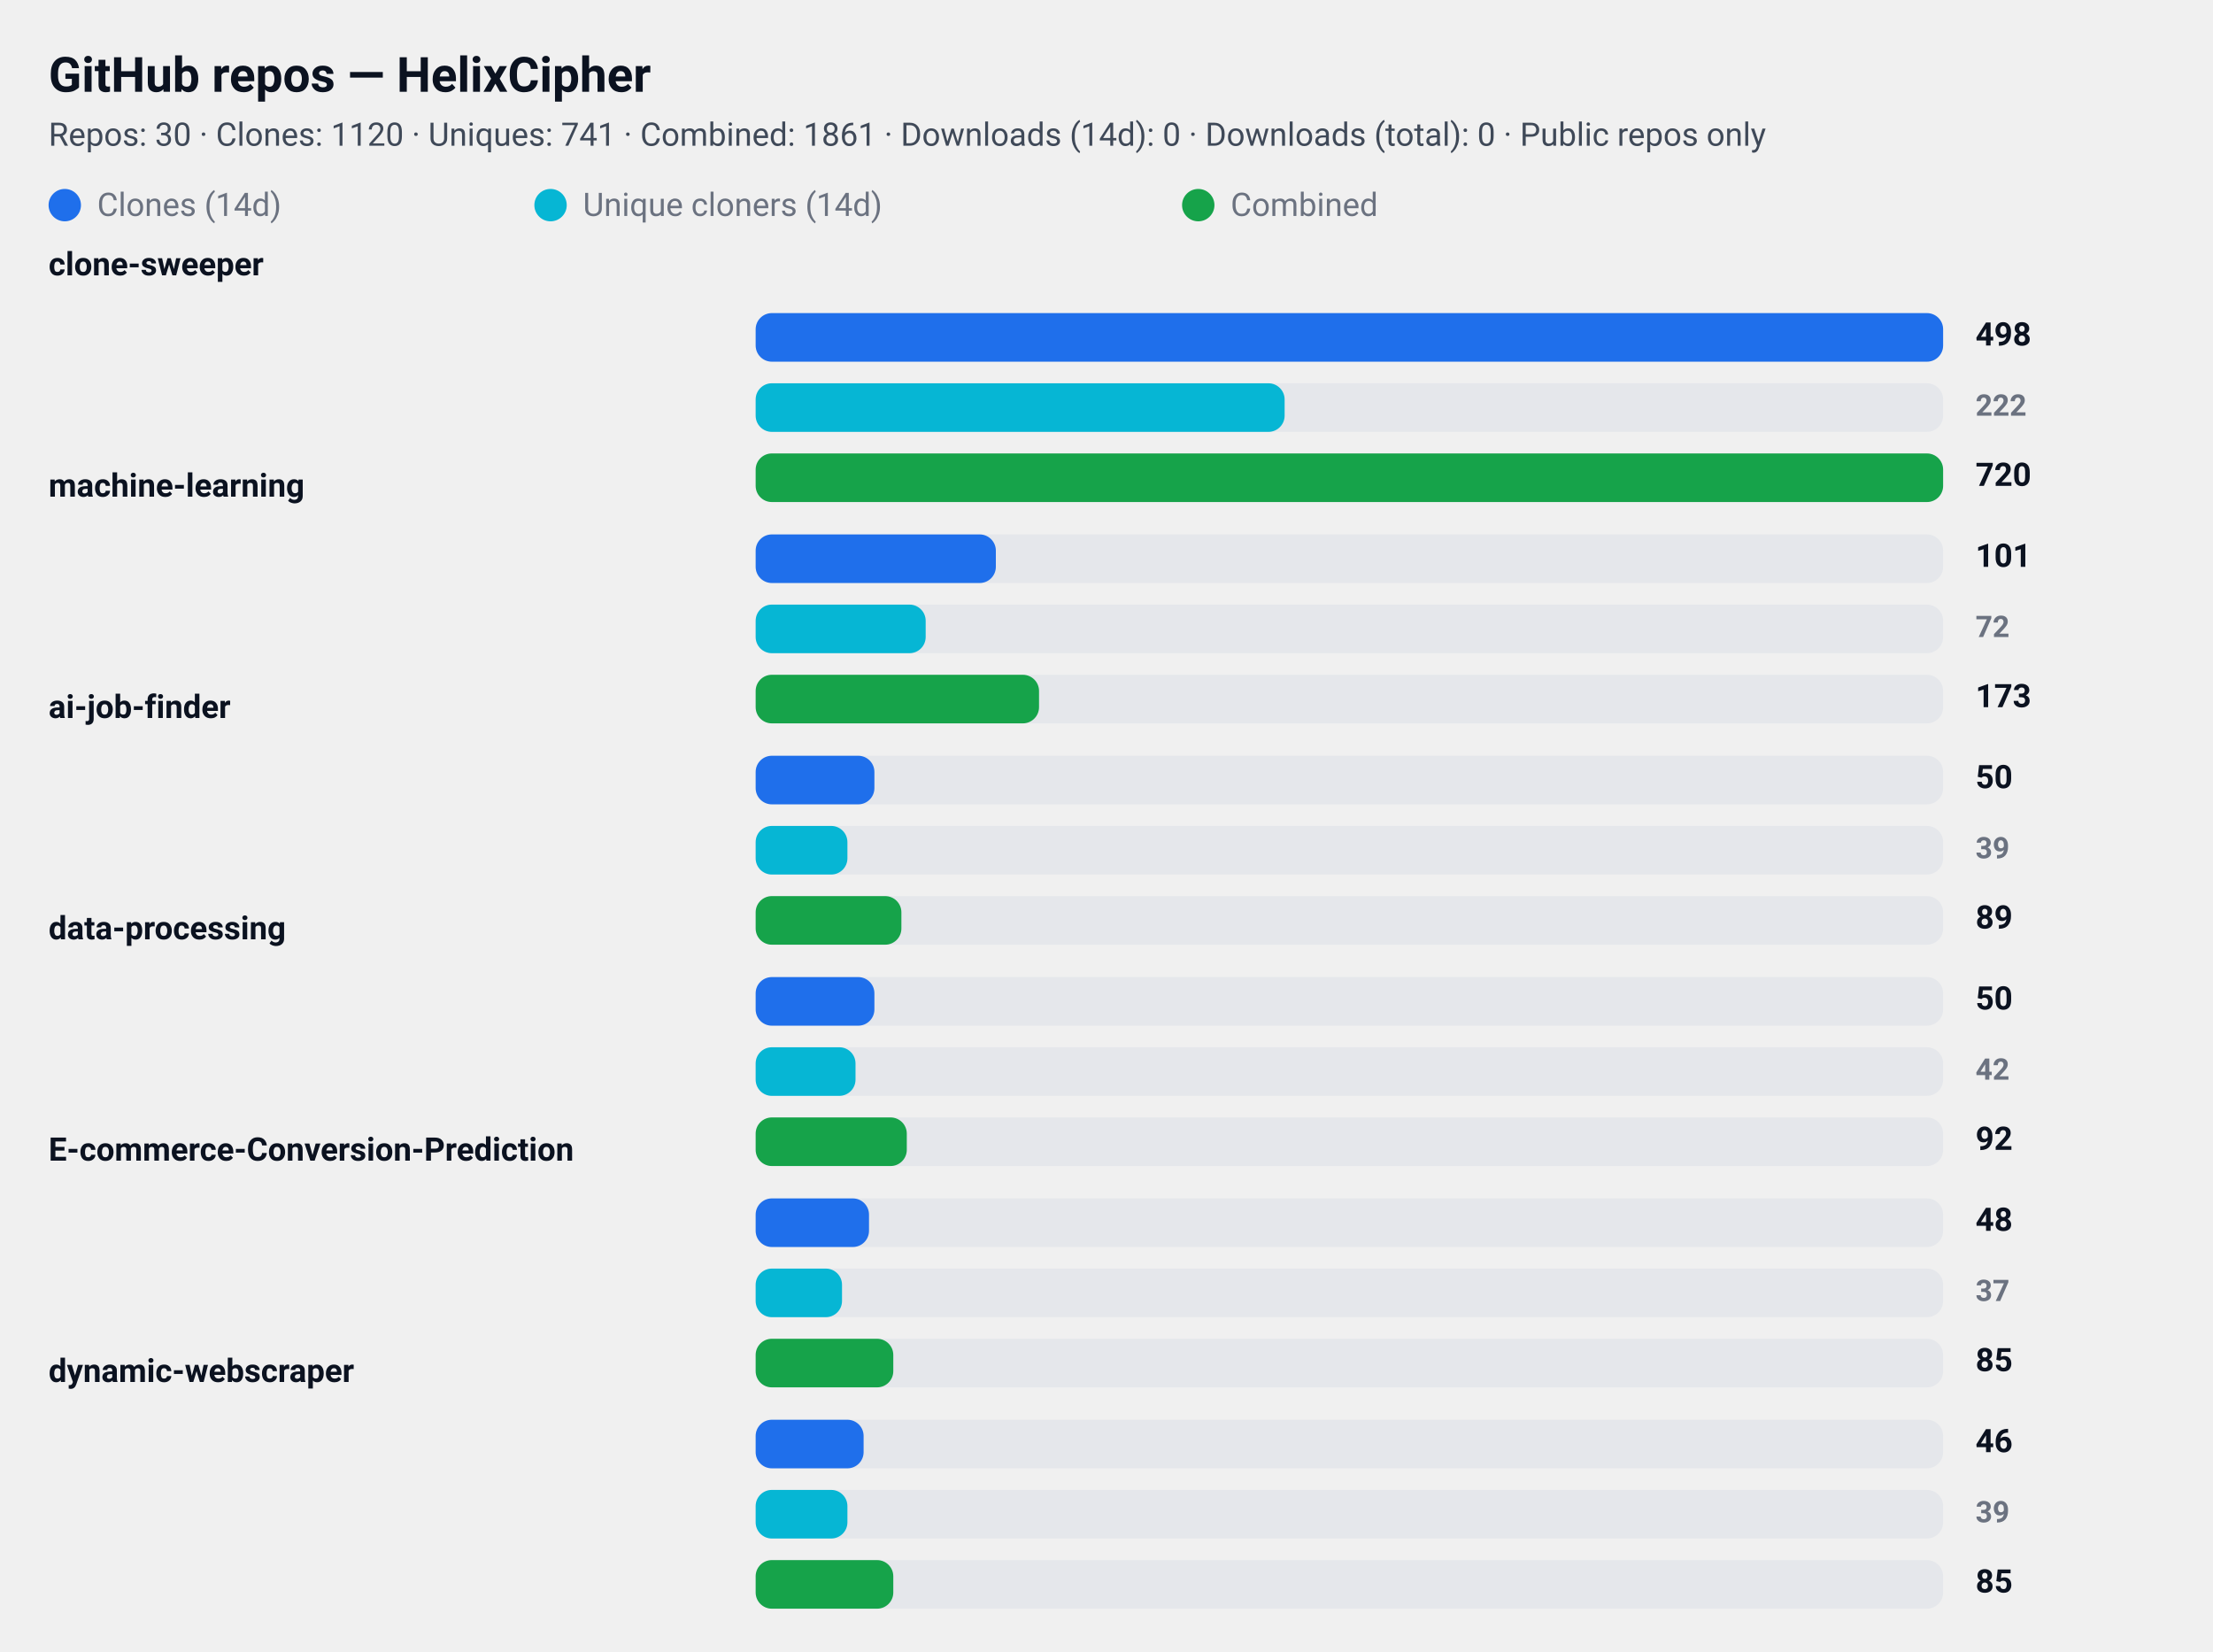
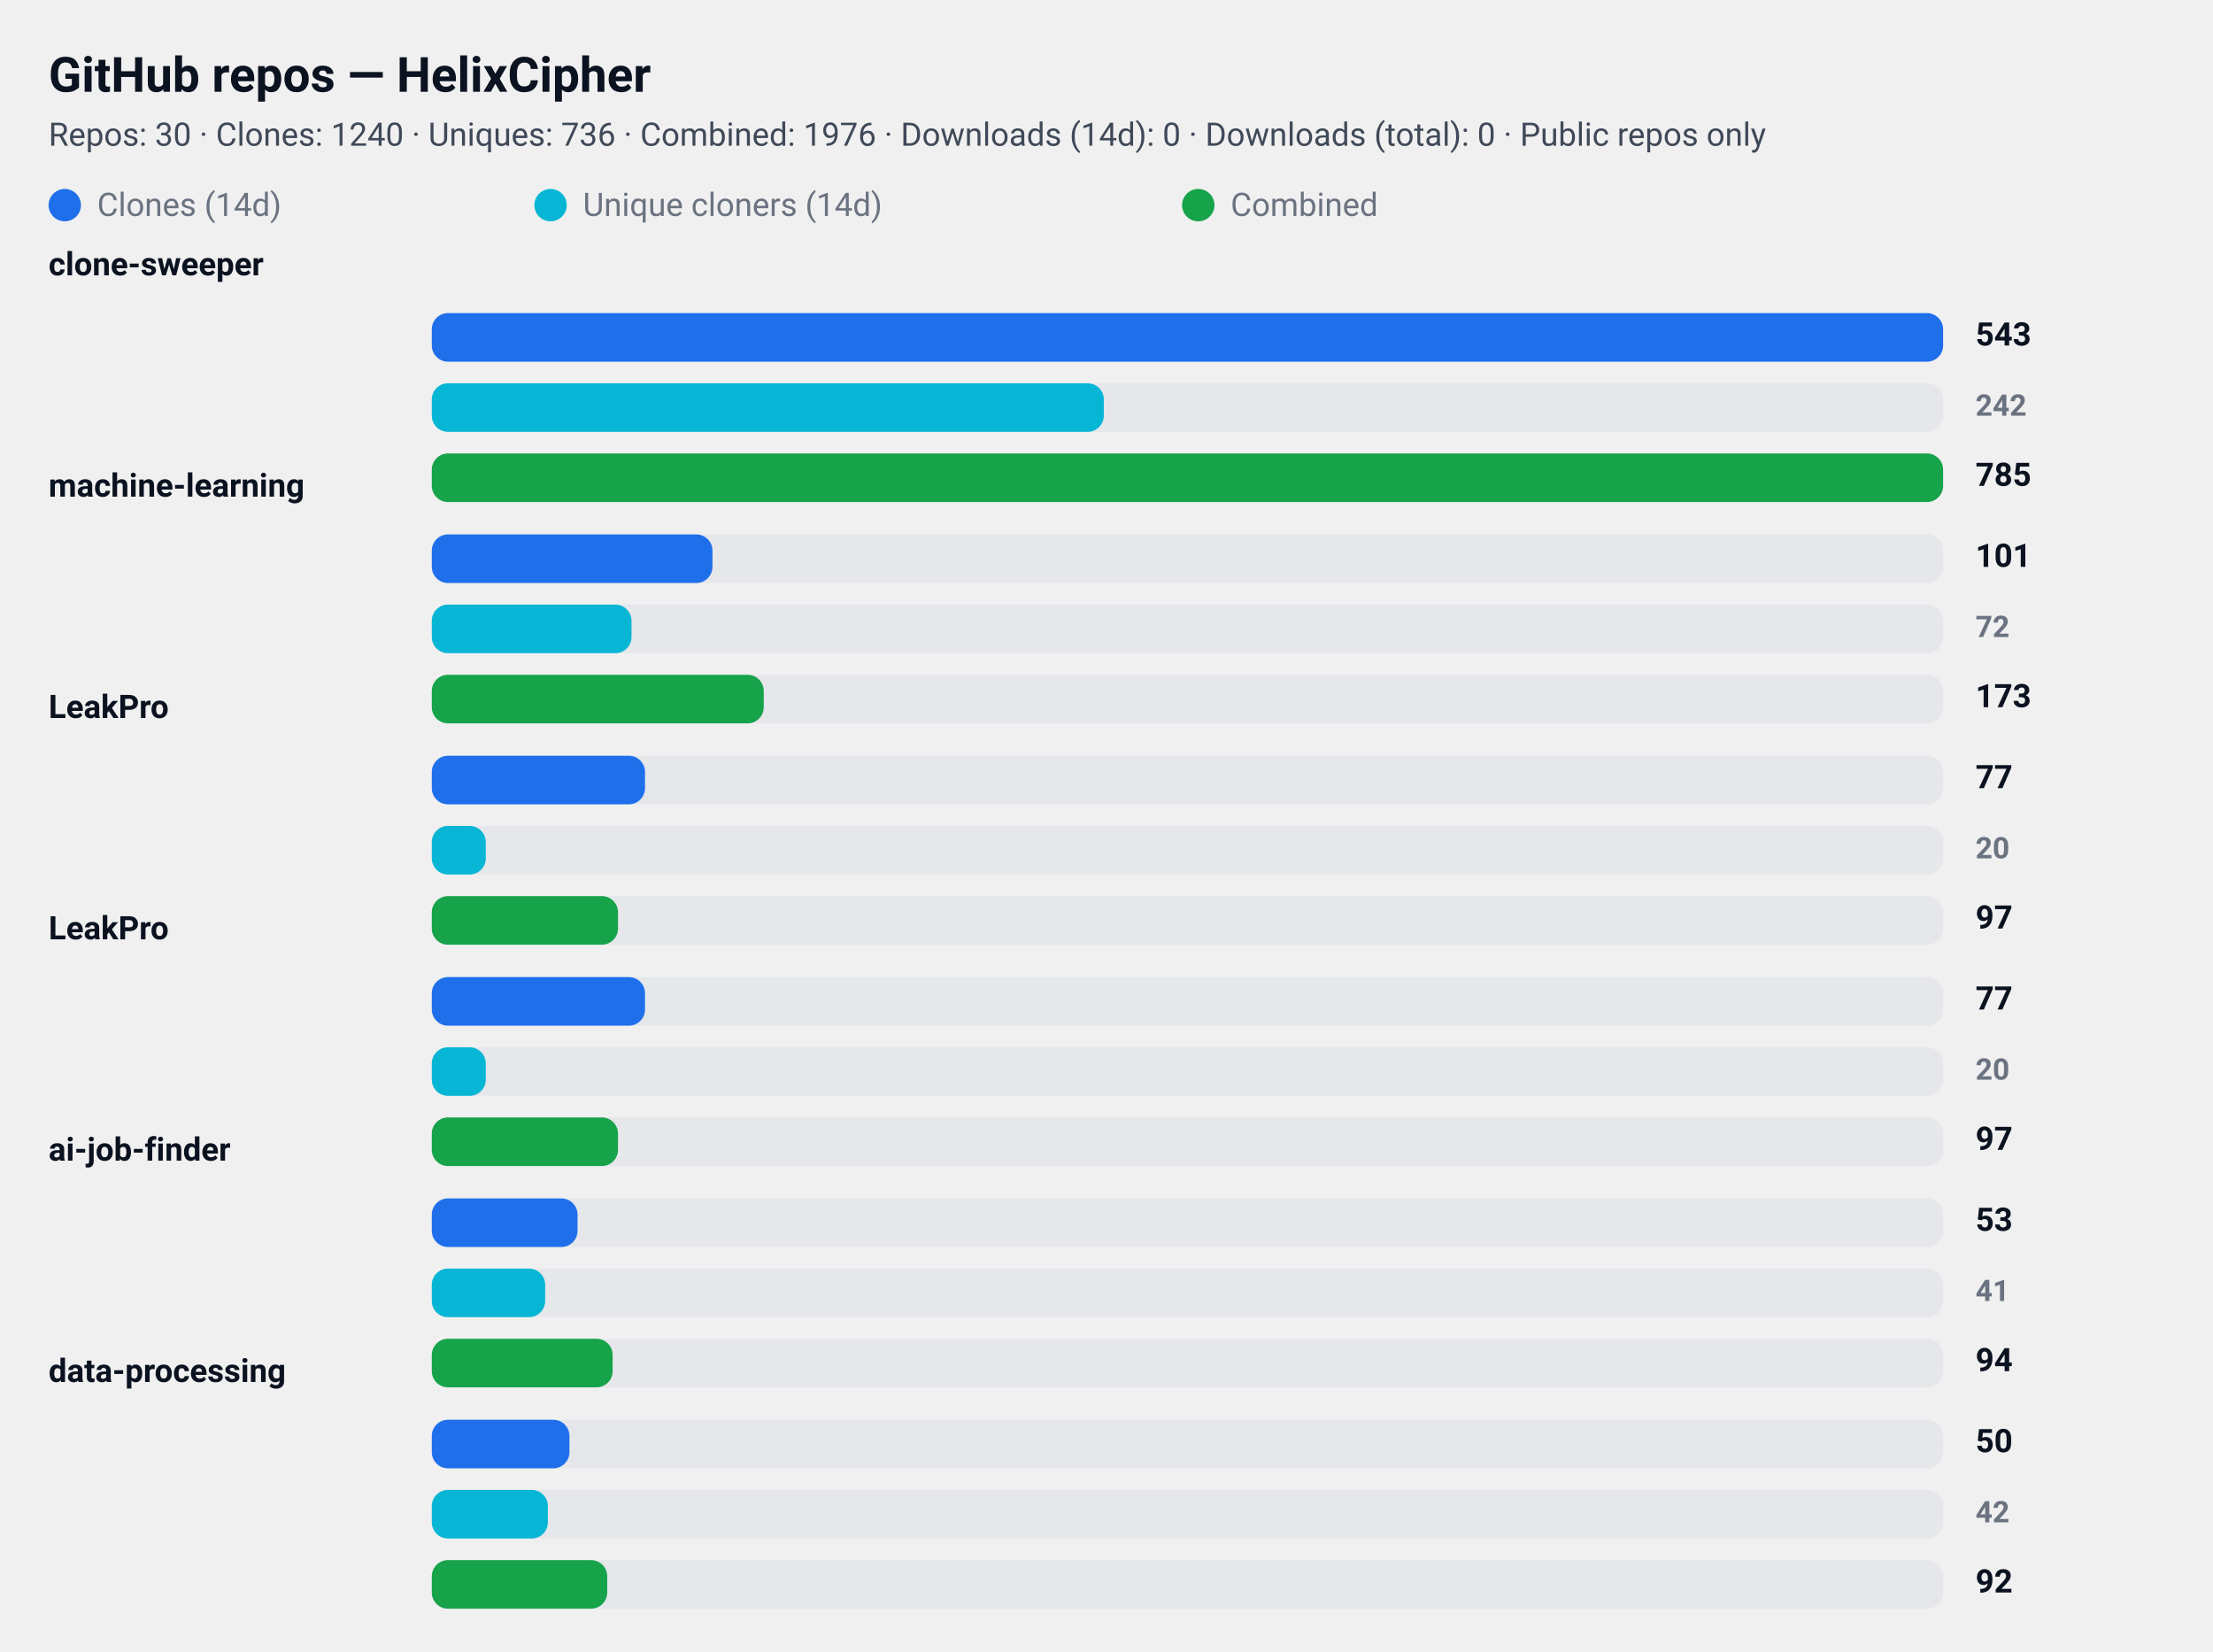
<svg xmlns="http://www.w3.org/2000/svg" width="820" height="612" viewBox="0 0 820 612" role="img" aria-label="GitHub repository clone statistics">
  <style>
  .card  { font-family: "Segoe UI", Roboto, "Helvetica Neue", Arial, sans-serif; }
  .title { font-weight: 700; font-size: 18px; fill: #0b1220; }
  .meta  { font-weight: 400; font-size: 12px; fill: #374151; opacity: 0.95; }
  .label { font-weight: 600; font-size: 12px; fill: #0b1220; }
  .count { font-weight: 700; font-size: 12px; fill: #0b1220; text-anchor: start; }
  .count-small { font-weight: 600; font-size: 11px; fill:#6b7280; text-anchor: start; }
  .muted { font-size:12px; fill:#6b7280; }

  .bar-clone { fill: #1f6feb; rx:6; }
  .bar-uniq  { fill: #06b6d4; rx:6; }
  .bar-comb  { fill: #16a34a; rx:6; }

  .bar-bg { fill: #e5e7eb; rx:6; }
  @media (prefers-color-scheme: dark) {
    .title, .meta, .label, .count, .count-small, .muted { fill: #ffffff; }
    .meta, .count-small { opacity: 0.9; }
  }
</style>
  <rect x="0" y="0" width="820" height="612" rx="12" fill="transparent" />
  <text x="18" y="34" class="title card">GitHub repos — HelixCipher</text>
-   <text x="18" y="54" class="meta card">Repos: 30 · Clones: 1120 · Uniques: 741 · Combined: 1861 · Downloads (14d): 0 · Downloads (total): 0 · Public repos only</text>
+   <text x="18" y="54" class="meta card">Repos: 30 · Clones: 1240 · Uniques: 736 · Combined: 1976 · Downloads (14d): 0 · Downloads (total): 0 · Public repos only</text>
  <g id="legend">
    <rect x="18" y="70" width="12" height="12" class="bar-clone" />
    <text x="36" y="80" class="muted card">Clones (14d)</text>
    <rect x="198" y="70" width="12" height="12" class="bar-uniq" />
    <text x="216" y="80" class="muted card">Unique cloners (14d)</text>
    <rect x="438" y="70" width="12" height="12" class="bar-comb" />
    <text x="456" y="80" class="muted card">Combined</text>
  </g>
  <text x="18" y="102" class="label card">clone-sweeper</text>
-   <rect x="280" y="116" width="440" height="18" class="bar-bg" />
-   <rect x="280" y="116" width="440" height="18" class="bar-clone" />
-   <text x="732" y="128" class="count card">498</text>
-   <rect x="280" y="142" width="440" height="18" class="bar-bg" />
-   <rect x="280" y="142" width="196" height="18" class="bar-uniq" />
-   <text x="732" y="154" class="count-small card">222</text>
-   <rect x="280" y="168" width="440" height="18" class="bar-bg" />
-   <rect x="280" y="168" width="440" height="18" class="bar-comb" />
-   <text x="732" y="180" class="count card">720</text>
+   <rect x="160" y="116" width="560" height="18" class="bar-bg" />
+   <rect x="160" y="116" width="560" height="18" class="bar-clone" />
+   <text x="732" y="128" class="count card">543</text>
+   <rect x="160" y="142" width="560" height="18" class="bar-bg" />
+   <rect x="160" y="142" width="249" height="18" class="bar-uniq" />
+   <text x="732" y="154" class="count-small card">242</text>
+   <rect x="160" y="168" width="560" height="18" class="bar-bg" />
+   <rect x="160" y="168" width="560" height="18" class="bar-comb" />
+   <text x="732" y="180" class="count card">785</text>
  <text x="18" y="184" class="label card">machine-learning</text>
-   <rect x="280" y="198" width="440" height="18" class="bar-bg" />
-   <rect x="280" y="198" width="89" height="18" class="bar-clone" />
+   <rect x="160" y="198" width="560" height="18" class="bar-bg" />
+   <rect x="160" y="198" width="104" height="18" class="bar-clone" />
  <text x="732" y="210" class="count card">101</text>
-   <rect x="280" y="224" width="440" height="18" class="bar-bg" />
-   <rect x="280" y="224" width="63" height="18" class="bar-uniq" />
+   <rect x="160" y="224" width="560" height="18" class="bar-bg" />
+   <rect x="160" y="224" width="74" height="18" class="bar-uniq" />
  <text x="732" y="236" class="count-small card">72</text>
-   <rect x="280" y="250" width="440" height="18" class="bar-bg" />
-   <rect x="280" y="250" width="105" height="18" class="bar-comb" />
+   <rect x="160" y="250" width="560" height="18" class="bar-bg" />
+   <rect x="160" y="250" width="123" height="18" class="bar-comb" />
  <text x="732" y="262" class="count card">173</text>
-   <text x="18" y="266" class="label card">ai-job-finder</text>
-   <rect x="280" y="280" width="440" height="18" class="bar-bg" />
-   <rect x="280" y="280" width="44" height="18" class="bar-clone" />
-   <text x="732" y="292" class="count card">50</text>
-   <rect x="280" y="306" width="440" height="18" class="bar-bg" />
-   <rect x="280" y="306" width="34" height="18" class="bar-uniq" />
-   <text x="732" y="318" class="count-small card">39</text>
-   <rect x="280" y="332" width="440" height="18" class="bar-bg" />
-   <rect x="280" y="332" width="54" height="18" class="bar-comb" />
-   <text x="732" y="344" class="count card">89</text>
-   <text x="18" y="348" class="label card">data-processing</text>
-   <rect x="280" y="362" width="440" height="18" class="bar-bg" />
-   <rect x="280" y="362" width="44" height="18" class="bar-clone" />
-   <text x="732" y="374" class="count card">50</text>
-   <rect x="280" y="388" width="440" height="18" class="bar-bg" />
-   <rect x="280" y="388" width="37" height="18" class="bar-uniq" />
-   <text x="732" y="400" class="count-small card">42</text>
-   <rect x="280" y="414" width="440" height="18" class="bar-bg" />
-   <rect x="280" y="414" width="56" height="18" class="bar-comb" />
-   <text x="732" y="426" class="count card">92</text>
-   <text x="18" y="430" class="label card">E-commerce-Conversion-Prediction</text>
-   <rect x="280" y="444" width="440" height="18" class="bar-bg" />
-   <rect x="280" y="444" width="42" height="18" class="bar-clone" />
-   <text x="732" y="456" class="count card">48</text>
-   <rect x="280" y="470" width="440" height="18" class="bar-bg" />
-   <rect x="280" y="470" width="32" height="18" class="bar-uniq" />
-   <text x="732" y="482" class="count-small card">37</text>
-   <rect x="280" y="496" width="440" height="18" class="bar-bg" />
-   <rect x="280" y="496" width="51" height="18" class="bar-comb" />
-   <text x="732" y="508" class="count card">85</text>
-   <text x="18" y="512" class="label card">dynamic-webscraper</text>
-   <rect x="280" y="526" width="440" height="18" class="bar-bg" />
-   <rect x="280" y="526" width="40" height="18" class="bar-clone" />
-   <text x="732" y="538" class="count card">46</text>
-   <rect x="280" y="552" width="440" height="18" class="bar-bg" />
-   <rect x="280" y="552" width="34" height="18" class="bar-uniq" />
-   <text x="732" y="564" class="count-small card">39</text>
-   <rect x="280" y="578" width="440" height="18" class="bar-bg" />
-   <rect x="280" y="578" width="51" height="18" class="bar-comb" />
-   <text x="732" y="590" class="count card">85</text>
+   <text x="18" y="266" class="label card">LeakPro</text>
+   <rect x="160" y="280" width="560" height="18" class="bar-bg" />
+   <rect x="160" y="280" width="79" height="18" class="bar-clone" />
+   <text x="732" y="292" class="count card">77</text>
+   <rect x="160" y="306" width="560" height="18" class="bar-bg" />
+   <rect x="160" y="306" width="20" height="18" class="bar-uniq" />
+   <text x="732" y="318" class="count-small card">20</text>
+   <rect x="160" y="332" width="560" height="18" class="bar-bg" />
+   <rect x="160" y="332" width="69" height="18" class="bar-comb" />
+   <text x="732" y="344" class="count card">97</text>
+   <text x="18" y="348" class="label card">LeakPro</text>
+   <rect x="160" y="362" width="560" height="18" class="bar-bg" />
+   <rect x="160" y="362" width="79" height="18" class="bar-clone" />
+   <text x="732" y="374" class="count card">77</text>
+   <rect x="160" y="388" width="560" height="18" class="bar-bg" />
+   <rect x="160" y="388" width="20" height="18" class="bar-uniq" />
+   <text x="732" y="400" class="count-small card">20</text>
+   <rect x="160" y="414" width="560" height="18" class="bar-bg" />
+   <rect x="160" y="414" width="69" height="18" class="bar-comb" />
+   <text x="732" y="426" class="count card">97</text>
+   <text x="18" y="430" class="label card">ai-job-finder</text>
+   <rect x="160" y="444" width="560" height="18" class="bar-bg" />
+   <rect x="160" y="444" width="54" height="18" class="bar-clone" />
+   <text x="732" y="456" class="count card">53</text>
+   <rect x="160" y="470" width="560" height="18" class="bar-bg" />
+   <rect x="160" y="470" width="42" height="18" class="bar-uniq" />
+   <text x="732" y="482" class="count-small card">41</text>
+   <rect x="160" y="496" width="560" height="18" class="bar-bg" />
+   <rect x="160" y="496" width="67" height="18" class="bar-comb" />
+   <text x="732" y="508" class="count card">94</text>
+   <text x="18" y="512" class="label card">data-processing</text>
+   <rect x="160" y="526" width="560" height="18" class="bar-bg" />
+   <rect x="160" y="526" width="51" height="18" class="bar-clone" />
+   <text x="732" y="538" class="count card">50</text>
+   <rect x="160" y="552" width="560" height="18" class="bar-bg" />
+   <rect x="160" y="552" width="43" height="18" class="bar-uniq" />
+   <text x="732" y="564" class="count-small card">42</text>
+   <rect x="160" y="578" width="560" height="18" class="bar-bg" />
+   <rect x="160" y="578" width="65" height="18" class="bar-comb" />
+   <text x="732" y="590" class="count card">92</text>
</svg>
